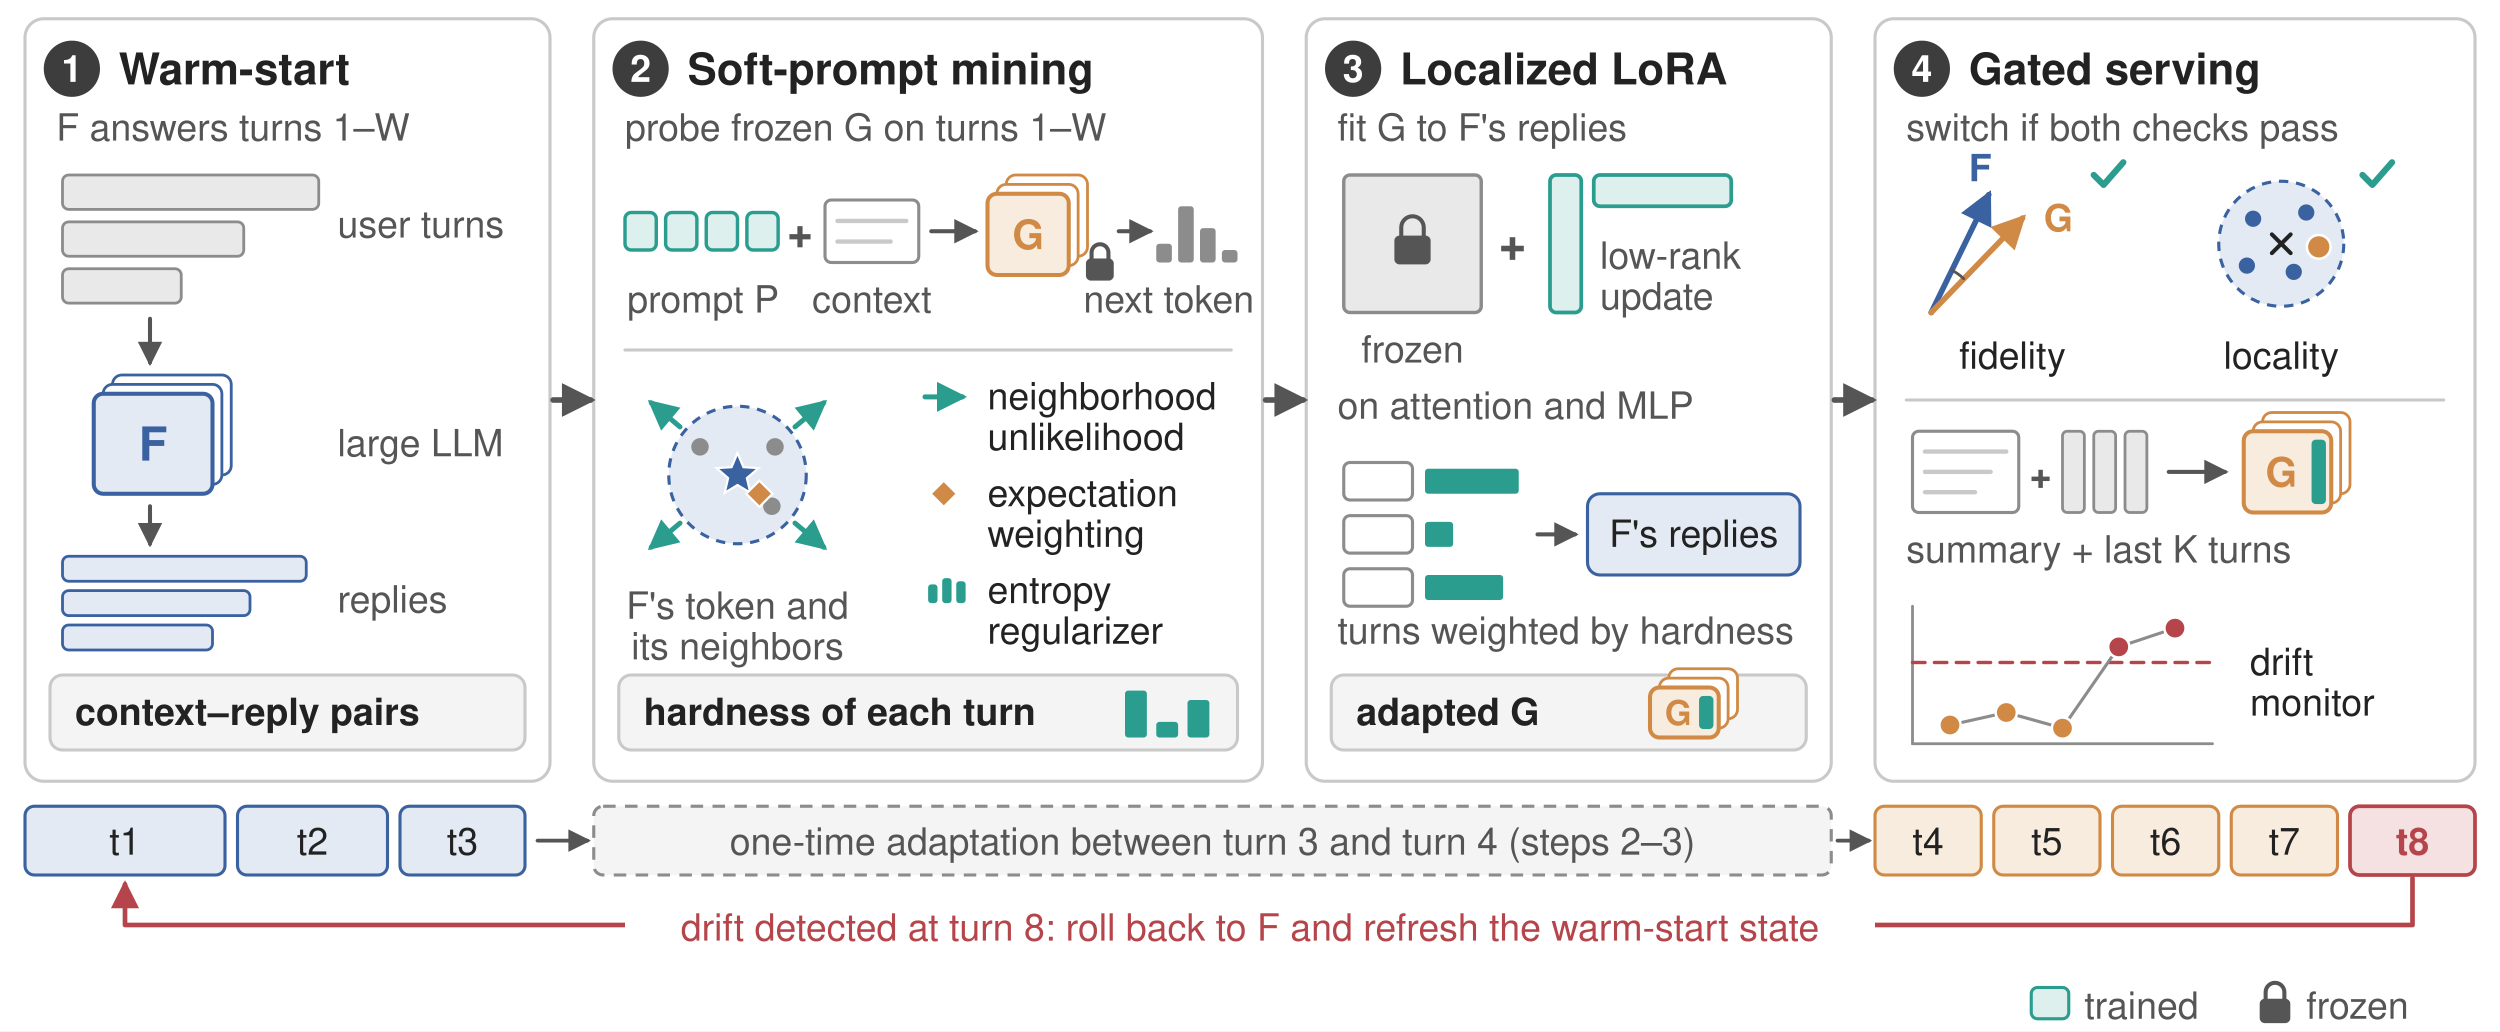
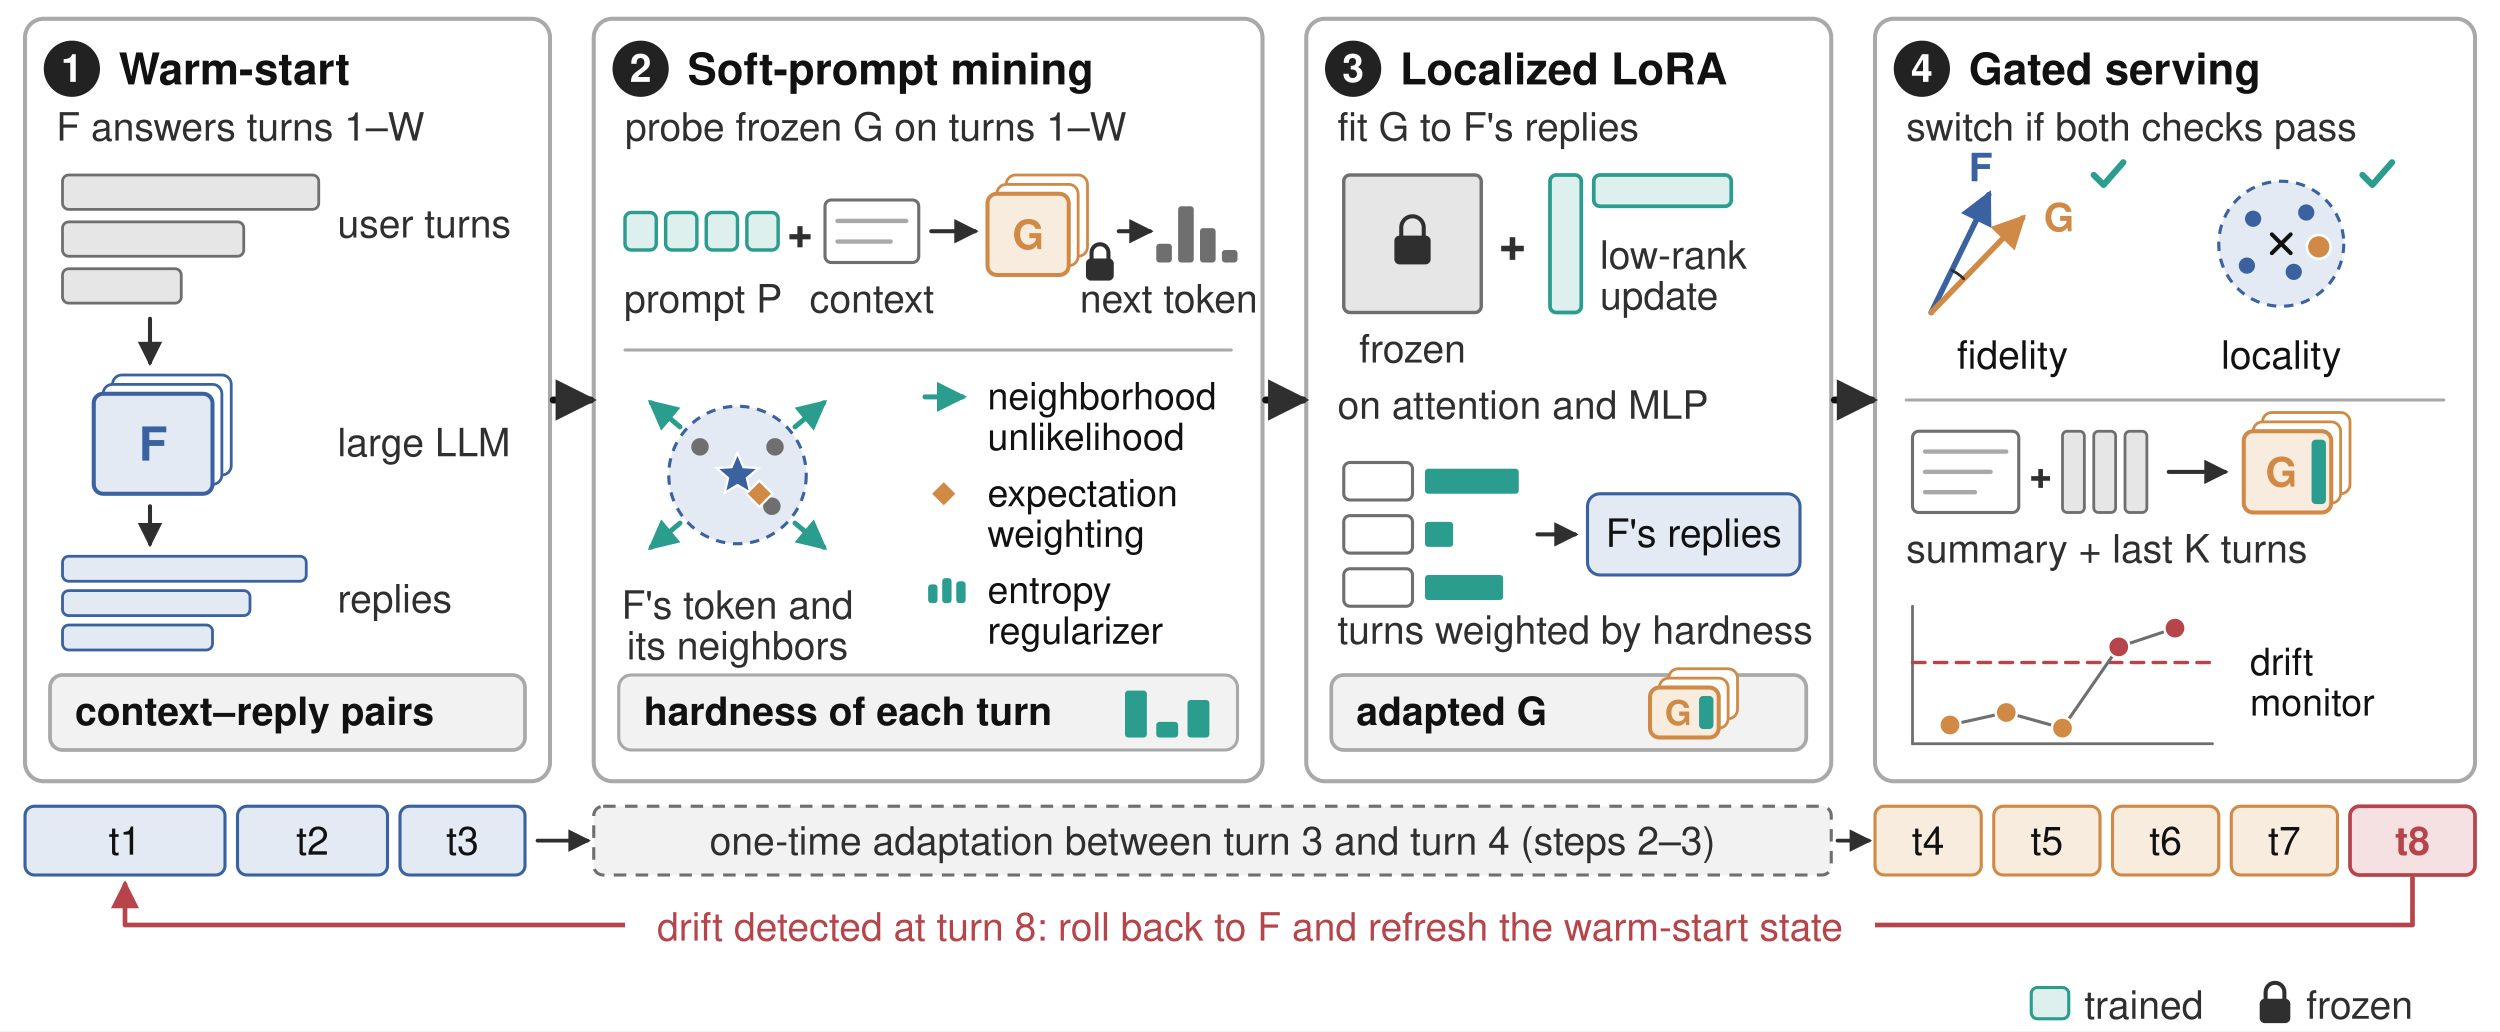
<svg xmlns="http://www.w3.org/2000/svg" width="800" height="330" viewBox="0 0 800 330" role="img" aria-label="SOMA overview. Warm-start: F answers the first turns. Soft-prompt mining on the frozen G scores how hard each warm-start turn is. Localized LoRA fits G to F on the hard turns. Gated serving: G takes over after a fidelity and locality check and serves from a compressed context; a drift monitor rolls back to F.">
  <defs>
    <marker id="arr" viewBox="0 0 10 10" refX="8.5" refY="5" markerWidth="6" markerHeight="6" orient="auto-start-reverse">
-       <path d="M0,0 L10,5 L0,10 z" fill="#555555" />
+       <path d="M0,0 L10,5 L0,10 z" fill="#2F2F2F" />
    </marker>
    <marker id="arrT" viewBox="0 0 10 10" refX="8.5" refY="5" markerWidth="6" markerHeight="6" orient="auto-start-reverse">
      <path d="M0,0 L10,5 L0,10 z" fill="#2A9D8F" />
    </marker>
    <marker id="arrR" viewBox="0 0 10 10" refX="8.5" refY="5" markerWidth="6" markerHeight="6" orient="auto-start-reverse">
      <path d="M0,0 L10,5 L0,10 z" fill="#B5454A" />
    </marker>
    <marker id="arrN" viewBox="0 0 10 10" refX="8.5" refY="5" markerWidth="6" markerHeight="6" orient="auto-start-reverse">
      <path d="M0,0 L10,5 L0,10 z" fill="#3A62A0" />
    </marker>
    <marker id="arrO" viewBox="0 0 10 10" refX="8.5" refY="5" markerWidth="6" markerHeight="6" orient="auto-start-reverse">
      <path d="M0,0 L10,5 L0,10 z" fill="#D08A45" />
    </marker>
  </defs>
  <rect x="0" y="0" width="800" height="330" fill="#ffffff" />
-   <rect x="8.0" y="6.0" width="168.0" height="244.0" rx="6" ry="6" fill="#ffffff" stroke="#C9C9C9" stroke-width="1" />
-   <circle cx="23.0" cy="22.0" r="9" fill="#3D3D3D" stroke="none" stroke-width="1.1" />
-   <text x="23.0" y="26.2" font-family="Helvetica, Arial, 'Liberation Sans', sans-serif" font-size="12" font-weight="bold" fill="#ffffff" text-anchor="middle">1</text>
-   <text x="38.0" y="27.0" font-family="Helvetica, Arial, 'Liberation Sans', sans-serif" font-size="14" font-weight="bold" fill="#222222" text-anchor="start">Warm-start</text>
-   <text x="18.0" y="45.0" font-family="Helvetica, Arial, 'Liberation Sans', sans-serif" font-size="12" font-weight="normal" fill="#555555" text-anchor="start">F answers turns 1–W</text>
-   <rect x="190.0" y="6.0" width="214.0" height="244.0" rx="6" ry="6" fill="#ffffff" stroke="#C9C9C9" stroke-width="1" />
-   <circle cx="205.0" cy="22.0" r="9" fill="#3D3D3D" stroke="none" stroke-width="1.1" />
-   <text x="205.0" y="26.2" font-family="Helvetica, Arial, 'Liberation Sans', sans-serif" font-size="12" font-weight="bold" fill="#ffffff" text-anchor="middle">2</text>
-   <text x="220.0" y="27.0" font-family="Helvetica, Arial, 'Liberation Sans', sans-serif" font-size="14" font-weight="bold" fill="#222222" text-anchor="start">Soft-prompt mining</text>
-   <text x="200.0" y="45.0" font-family="Helvetica, Arial, 'Liberation Sans', sans-serif" font-size="12" font-weight="normal" fill="#555555" text-anchor="start">probe frozen G on turns 1–W</text>
-   <rect x="418.0" y="6.0" width="168.0" height="244.0" rx="6" ry="6" fill="#ffffff" stroke="#C9C9C9" stroke-width="1" />
-   <circle cx="433.0" cy="22.0" r="9" fill="#3D3D3D" stroke="none" stroke-width="1.1" />
-   <text x="433.0" y="26.2" font-family="Helvetica, Arial, 'Liberation Sans', sans-serif" font-size="12" font-weight="bold" fill="#ffffff" text-anchor="middle">3</text>
-   <text x="448.0" y="27.0" font-family="Helvetica, Arial, 'Liberation Sans', sans-serif" font-size="14" font-weight="bold" fill="#222222" text-anchor="start">Localized LoRA</text>
-   <text x="428.0" y="45.0" font-family="Helvetica, Arial, 'Liberation Sans', sans-serif" font-size="12" font-weight="normal" fill="#555555" text-anchor="start">fit G to F's replies</text>
-   <rect x="600.0" y="6.0" width="192.0" height="244.0" rx="6" ry="6" fill="#ffffff" stroke="#C9C9C9" stroke-width="1" />
-   <circle cx="615.0" cy="22.0" r="9" fill="#3D3D3D" stroke="none" stroke-width="1.1" />
-   <text x="615.0" y="26.2" font-family="Helvetica, Arial, 'Liberation Sans', sans-serif" font-size="12" font-weight="bold" fill="#ffffff" text-anchor="middle">4</text>
-   <text x="630.0" y="27.0" font-family="Helvetica, Arial, 'Liberation Sans', sans-serif" font-size="14" font-weight="bold" fill="#222222" text-anchor="start">Gated serving</text>
-   <text x="610.0" y="45.0" font-family="Helvetica, Arial, 'Liberation Sans', sans-serif" font-size="12" font-weight="normal" fill="#555555" text-anchor="start">switch if both checks pass</text>
-   <line x1="177.0" y1="128.0" x2="189.0" y2="128.0" stroke="#555555" stroke-width="1.8" stroke-linecap="round" marker-end="url(#arr)" />
-   <line x1="405.0" y1="128.0" x2="417.0" y2="128.0" stroke="#555555" stroke-width="1.8" stroke-linecap="round" marker-end="url(#arr)" />
-   <line x1="587.0" y1="128.0" x2="599.0" y2="128.0" stroke="#555555" stroke-width="1.8" stroke-linecap="round" marker-end="url(#arr)" />
-   <rect x="20.0" y="56.0" width="82.0" height="11.0" rx="2" ry="2" fill="#E9E9E9" stroke="#8C8C8C" stroke-width="0.9" />
-   <rect x="20.0" y="71.0" width="58.0" height="11.0" rx="2" ry="2" fill="#E9E9E9" stroke="#8C8C8C" stroke-width="0.9" />
-   <rect x="20.0" y="86.0" width="38.0" height="11.0" rx="2" ry="2" fill="#E9E9E9" stroke="#8C8C8C" stroke-width="0.9" />
-   <text x="108.0" y="76.0" font-family="Helvetica, Arial, 'Liberation Sans', sans-serif" font-size="12" font-weight="normal" fill="#555555" text-anchor="start">user turns</text>
-   <line x1="48.0" y1="102.0" x2="48.0" y2="116.0" stroke="#555555" stroke-width="1.3" stroke-linecap="round" marker-end="url(#arr)" />
+   <rect x="8.0" y="6.0" width="168.0" height="244.0" rx="6" ry="6" fill="#ffffff" stroke="#A9A9A9" stroke-width="1.3" />
+   <circle cx="23.0" cy="22.0" r="9" fill="#222222" stroke="none" stroke-width="1.1" />
+   <text x="23.0" y="26.2" font-family="Helvetica, Arial, 'Liberation Sans', sans-serif" font-size="12.5" font-weight="bold" fill="#ffffff" text-anchor="middle">1</text>
+   <text x="38.0" y="27.0" font-family="Helvetica, Arial, 'Liberation Sans', sans-serif" font-size="14" font-weight="bold" fill="#111111" text-anchor="start">Warm-start</text>
+   <text x="18.0" y="45.0" font-family="Helvetica, Arial, 'Liberation Sans', sans-serif" font-size="12.5" font-weight="normal" fill="#2F2F2F" text-anchor="start">F answers turns 1–W</text>
+   <rect x="190.0" y="6.0" width="214.0" height="244.0" rx="6" ry="6" fill="#ffffff" stroke="#A9A9A9" stroke-width="1.3" />
+   <circle cx="205.0" cy="22.0" r="9" fill="#222222" stroke="none" stroke-width="1.1" />
+   <text x="205.0" y="26.2" font-family="Helvetica, Arial, 'Liberation Sans', sans-serif" font-size="12.5" font-weight="bold" fill="#ffffff" text-anchor="middle">2</text>
+   <text x="220.0" y="27.0" font-family="Helvetica, Arial, 'Liberation Sans', sans-serif" font-size="14" font-weight="bold" fill="#111111" text-anchor="start">Soft-prompt mining</text>
+   <text x="200.0" y="45.0" font-family="Helvetica, Arial, 'Liberation Sans', sans-serif" font-size="12.5" font-weight="normal" fill="#2F2F2F" text-anchor="start">probe frozen G on turns 1–W</text>
+   <rect x="418.0" y="6.0" width="168.0" height="244.0" rx="6" ry="6" fill="#ffffff" stroke="#A9A9A9" stroke-width="1.3" />
+   <circle cx="433.0" cy="22.0" r="9" fill="#222222" stroke="none" stroke-width="1.1" />
+   <text x="433.0" y="26.2" font-family="Helvetica, Arial, 'Liberation Sans', sans-serif" font-size="12.5" font-weight="bold" fill="#ffffff" text-anchor="middle">3</text>
+   <text x="448.0" y="27.0" font-family="Helvetica, Arial, 'Liberation Sans', sans-serif" font-size="14" font-weight="bold" fill="#111111" text-anchor="start">Localized LoRA</text>
+   <text x="428.0" y="45.0" font-family="Helvetica, Arial, 'Liberation Sans', sans-serif" font-size="12.5" font-weight="normal" fill="#2F2F2F" text-anchor="start">fit G to F's replies</text>
+   <rect x="600.0" y="6.0" width="192.0" height="244.0" rx="6" ry="6" fill="#ffffff" stroke="#A9A9A9" stroke-width="1.3" />
+   <circle cx="615.0" cy="22.0" r="9" fill="#222222" stroke="none" stroke-width="1.1" />
+   <text x="615.0" y="26.2" font-family="Helvetica, Arial, 'Liberation Sans', sans-serif" font-size="12.5" font-weight="bold" fill="#ffffff" text-anchor="middle">4</text>
+   <text x="630.0" y="27.0" font-family="Helvetica, Arial, 'Liberation Sans', sans-serif" font-size="14" font-weight="bold" fill="#111111" text-anchor="start">Gated serving</text>
+   <text x="610.0" y="45.0" font-family="Helvetica, Arial, 'Liberation Sans', sans-serif" font-size="12.5" font-weight="normal" fill="#2F2F2F" text-anchor="start">switch if both checks pass</text>
+   <line x1="177.0" y1="128.0" x2="189.0" y2="128.0" stroke="#111111" stroke-width="2.2" stroke-linecap="round" marker-end="url(#arr)" />
+   <line x1="405.0" y1="128.0" x2="417.0" y2="128.0" stroke="#111111" stroke-width="2.2" stroke-linecap="round" marker-end="url(#arr)" />
+   <line x1="587.0" y1="128.0" x2="599.0" y2="128.0" stroke="#111111" stroke-width="2.2" stroke-linecap="round" marker-end="url(#arr)" />
+   <rect x="20.0" y="56.0" width="82.0" height="11.0" rx="2" ry="2" fill="#E6E6E6" stroke="#6F6F6F" stroke-width="0.9" />
+   <rect x="20.0" y="71.0" width="58.0" height="11.0" rx="2" ry="2" fill="#E6E6E6" stroke="#6F6F6F" stroke-width="0.9" />
+   <rect x="20.0" y="86.0" width="38.0" height="11.0" rx="2" ry="2" fill="#E6E6E6" stroke="#6F6F6F" stroke-width="0.9" />
+   <text x="108.0" y="76.0" font-family="Helvetica, Arial, 'Liberation Sans', sans-serif" font-size="12.5" font-weight="normal" fill="#2F2F2F" text-anchor="start">user turns</text>
+   <line x1="48.0" y1="102.0" x2="48.0" y2="116.0" stroke="#2F2F2F" stroke-width="1.3" stroke-linecap="round" marker-end="url(#arr)" />
  <rect x="36.0" y="120.0" width="38.0" height="32.0" rx="3" ry="3" fill="#ffffff" stroke="#3A62A0" stroke-width="0.9" />
  <rect x="33.0" y="123.0" width="38.0" height="32.0" rx="3" ry="3" fill="#ffffff" stroke="#3A62A0" stroke-width="0.9" />
  <rect x="30.0" y="126.0" width="38.0" height="32.0" rx="3" ry="3" fill="#E3EAF4" stroke="#3A62A0" stroke-width="1.3" />
  <text x="49.0" y="147.4" font-family="Helvetica, Arial, 'Liberation Sans', sans-serif" font-size="15" font-weight="bold" fill="#3A62A0" text-anchor="middle">F</text>
-   <text x="108.0" y="146.0" font-family="Helvetica, Arial, 'Liberation Sans', sans-serif" font-size="12" font-weight="normal" fill="#555555" text-anchor="start">large LLM</text>
-   <line x1="48.0" y1="162.0" x2="48.0" y2="174.0" stroke="#555555" stroke-width="1.3" stroke-linecap="round" marker-end="url(#arr)" />
+   <text x="108.0" y="146.0" font-family="Helvetica, Arial, 'Liberation Sans', sans-serif" font-size="12.5" font-weight="normal" fill="#2F2F2F" text-anchor="start">large LLM</text>
+   <line x1="48.0" y1="162.0" x2="48.0" y2="174.0" stroke="#2F2F2F" stroke-width="1.3" stroke-linecap="round" marker-end="url(#arr)" />
  <rect x="20.0" y="178.0" width="78.0" height="8.0" rx="2" ry="2" fill="#E3EAF4" stroke="#3A62A0" stroke-width="0.9" />
  <rect x="20.0" y="189.0" width="60.0" height="8.0" rx="2" ry="2" fill="#E3EAF4" stroke="#3A62A0" stroke-width="0.9" />
  <rect x="20.0" y="200.0" width="48.0" height="8.0" rx="2" ry="2" fill="#E3EAF4" stroke="#3A62A0" stroke-width="0.9" />
-   <text x="108.0" y="196.0" font-family="Helvetica, Arial, 'Liberation Sans', sans-serif" font-size="12" font-weight="normal" fill="#555555" text-anchor="start">replies</text>
-   <rect x="16.0" y="216.0" width="152.0" height="24.0" rx="4" ry="4" fill="#F4F4F4" stroke="#C9C9C9" stroke-width="1" />
-   <text x="24.0" y="232.0" font-family="Helvetica, Arial, 'Liberation Sans', sans-serif" font-size="12" font-weight="bold" fill="#222222" text-anchor="start">context–reply pairs</text>
+   <text x="108.0" y="196.0" font-family="Helvetica, Arial, 'Liberation Sans', sans-serif" font-size="12.5" font-weight="normal" fill="#2F2F2F" text-anchor="start">replies</text>
+   <rect x="16.0" y="216.0" width="152.0" height="24.0" rx="4" ry="4" fill="#F2F2F2" stroke="#A9A9A9" stroke-width="1.2" />
+   <text x="24.0" y="232.0" font-family="Helvetica, Arial, 'Liberation Sans', sans-serif" font-size="12.5" font-weight="bold" fill="#111111" text-anchor="start">context–reply pairs</text>
  <rect x="200.0" y="68.0" width="10.0" height="12.0" rx="2" ry="2" fill="#DDF0ED" stroke="#2A9D8F" stroke-width="1.1" />
  <rect x="213.0" y="68.0" width="10.0" height="12.0" rx="2" ry="2" fill="#DDF0ED" stroke="#2A9D8F" stroke-width="1.1" />
  <rect x="226.0" y="68.0" width="10.0" height="12.0" rx="2" ry="2" fill="#DDF0ED" stroke="#2A9D8F" stroke-width="1.1" />
  <rect x="239.0" y="68.0" width="10.0" height="12.0" rx="2" ry="2" fill="#DDF0ED" stroke="#2A9D8F" stroke-width="1.1" />
-   <text x="256.0" y="79.0" font-family="Helvetica, Arial, 'Liberation Sans', sans-serif" font-size="14" font-weight="bold" fill="#555555" text-anchor="middle">+</text>
-   <rect x="264.0" y="64.0" width="30.0" height="20.0" rx="2" ry="2" fill="#ffffff" stroke="#8C8C8C" stroke-width="1" />
-   <line x1="268.0" y1="70.7" x2="290.0" y2="70.7" stroke="#C9C9C9" stroke-width="1.4" stroke-linecap="round" />
-   <line x1="268.0" y1="77.3" x2="285.0" y2="77.3" stroke="#C9C9C9" stroke-width="1.4" stroke-linecap="round" />
-   <line x1="298.0" y1="74.0" x2="312.0" y2="74.0" stroke="#555555" stroke-width="1.3" stroke-linecap="round" marker-end="url(#arr)" />
+   <text x="256.0" y="79.0" font-family="Helvetica, Arial, 'Liberation Sans', sans-serif" font-size="14" font-weight="bold" fill="#2F2F2F" text-anchor="middle">+</text>
+   <rect x="264.0" y="64.0" width="30.0" height="20.0" rx="2" ry="2" fill="#ffffff" stroke="#6F6F6F" stroke-width="1" />
+   <line x1="268.0" y1="70.7" x2="290.0" y2="70.7" stroke="#A9A9A9" stroke-width="1.4" stroke-linecap="round" />
+   <line x1="268.0" y1="77.3" x2="285.0" y2="77.3" stroke="#A9A9A9" stroke-width="1.4" stroke-linecap="round" />
+   <line x1="298.0" y1="74.0" x2="312.0" y2="74.0" stroke="#2F2F2F" stroke-width="1.3" stroke-linecap="round" marker-end="url(#arr)" />
  <rect x="322.0" y="56.0" width="26.0" height="26.0" rx="3" ry="3" fill="#ffffff" stroke="#D08A45" stroke-width="0.9" />
  <rect x="319.0" y="59.0" width="26.0" height="26.0" rx="3" ry="3" fill="#ffffff" stroke="#D08A45" stroke-width="0.9" />
  <rect x="316.0" y="62.0" width="26.0" height="26.0" rx="3" ry="3" fill="#F8ECDF" stroke="#D08A45" stroke-width="1.3" />
  <text x="329.0" y="79.7" font-family="Helvetica, Arial, 'Liberation Sans', sans-serif" font-size="13" font-weight="bold" fill="#D08A45" text-anchor="middle">G</text>
-   <rect x="347.9" y="83.1" width="8.1" height="6.3" rx="1.2" ry="1.2" fill="#555555" stroke="#555555" stroke-width="0.8" />
-   <path d="M349.3,83.1 v-2.25 a2.7,2.7 0 0 1 5.4,0 v2.25" stroke="#555555" stroke-width="1.3" fill="none" stroke-linejoin="round" stroke-linecap="round" />
-   <line x1="358.0" y1="74.0" x2="368.0" y2="74.0" stroke="#555555" stroke-width="1.3" stroke-linecap="round" marker-end="url(#arr)" />
-   <rect x="370.0" y="78.0" width="5" height="6" rx="1" fill="#8C8C8C" />
-   <rect x="377.0" y="66.0" width="5" height="18" rx="1" fill="#8C8C8C" />
-   <rect x="384.0" y="73.0" width="5" height="11" rx="1" fill="#8C8C8C" />
-   <rect x="391.0" y="80.0" width="5" height="4" rx="1" fill="#8C8C8C" />
-   <text x="225.0" y="100.0" font-family="Helvetica, Arial, 'Liberation Sans', sans-serif" font-size="12" font-weight="normal" fill="#555555" text-anchor="middle">prompt P</text>
-   <text x="279.0" y="100.0" font-family="Helvetica, Arial, 'Liberation Sans', sans-serif" font-size="12" font-weight="normal" fill="#555555" text-anchor="middle">context</text>
-   <text x="374.0" y="100.0" font-family="Helvetica, Arial, 'Liberation Sans', sans-serif" font-size="12" font-weight="normal" fill="#555555" text-anchor="middle">next token</text>
-   <line x1="200.0" y1="112.0" x2="394.0" y2="112.0" stroke="#C9C9C9" stroke-width="1" stroke-linecap="round" />
+   <rect x="347.9" y="83.1" width="8.1" height="6.3" rx="1.2" ry="1.2" fill="#2F2F2F" stroke="#2F2F2F" stroke-width="0.8" />
+   <path d="M349.3,83.1 v-2.25 a2.7,2.7 0 0 1 5.4,0 v2.25" stroke="#2F2F2F" stroke-width="1.3" fill="none" stroke-linejoin="round" stroke-linecap="round" />
+   <line x1="358.0" y1="74.0" x2="368.0" y2="74.0" stroke="#2F2F2F" stroke-width="1.3" stroke-linecap="round" marker-end="url(#arr)" />
+   <rect x="370.0" y="78.0" width="5" height="6" rx="1" fill="#6F6F6F" />
+   <rect x="377.0" y="66.0" width="5" height="18" rx="1" fill="#6F6F6F" />
+   <rect x="384.0" y="73.0" width="5" height="11" rx="1" fill="#6F6F6F" />
+   <rect x="391.0" y="80.0" width="5" height="4" rx="1" fill="#6F6F6F" />
+   <text x="225.0" y="100.0" font-family="Helvetica, Arial, 'Liberation Sans', sans-serif" font-size="12.5" font-weight="normal" fill="#2F2F2F" text-anchor="middle">prompt P</text>
+   <text x="279.0" y="100.0" font-family="Helvetica, Arial, 'Liberation Sans', sans-serif" font-size="12.5" font-weight="normal" fill="#2F2F2F" text-anchor="middle">context</text>
+   <text x="374.0" y="100.0" font-family="Helvetica, Arial, 'Liberation Sans', sans-serif" font-size="12.5" font-weight="normal" fill="#2F2F2F" text-anchor="middle">next token</text>
+   <line x1="200.0" y1="112.0" x2="394.0" y2="112.0" stroke="#A9A9A9" stroke-width="1" stroke-linecap="round" />
  <circle cx="236.0" cy="152.0" r="22" fill="#E3EAF4" stroke="#3A62A0" stroke-width="1" stroke-dasharray="3 2.5" />
-   <circle cx="224.0" cy="143.0" r="2.8" fill="#8C8C8C" stroke="none" stroke-width="1.1" />
-   <circle cx="247.0" cy="162.0" r="2.8" fill="#8C8C8C" stroke="none" stroke-width="1.1" />
-   <circle cx="248.0" cy="143.0" r="2.8" fill="#8C8C8C" stroke="none" stroke-width="1.1" />
+   <circle cx="224.0" cy="143.0" r="2.8" fill="#6F6F6F" stroke="none" stroke-width="1.1" />
+   <circle cx="247.0" cy="162.0" r="2.8" fill="#6F6F6F" stroke="none" stroke-width="1.1" />
+   <circle cx="248.0" cy="143.0" r="2.8" fill="#6F6F6F" stroke="none" stroke-width="1.1" />
  <polygon points="236.0,145.0 237.9,149.5 242.7,149.8 239.0,153.0 240.1,157.7 236.0,155.2 231.9,157.7 233.0,153.0 229.3,149.8 234.1,149.5" fill="#3A62A0" stroke="#ffffff" stroke-width="0.7" />
  <polygon points="243,153.8 247.2,158 243,162.2 238.8,158" fill="#D08A45" stroke="#ffffff" stroke-width="0.7" />
  <line x1="254.4" y1="136.6" x2="263.6" y2="128.9" stroke="#2A9D8F" stroke-width="1.6" stroke-linecap="round" marker-end="url(#arrT)" />
  <line x1="217.6" y1="136.6" x2="208.4" y2="128.9" stroke="#2A9D8F" stroke-width="1.6" stroke-linecap="round" marker-end="url(#arrT)" />
  <line x1="217.6" y1="167.4" x2="208.4" y2="175.1" stroke="#2A9D8F" stroke-width="1.6" stroke-linecap="round" marker-end="url(#arrT)" />
  <line x1="254.4" y1="167.4" x2="263.6" y2="175.1" stroke="#2A9D8F" stroke-width="1.6" stroke-linecap="round" marker-end="url(#arrT)" />
-   <text x="236.0" y="198.0" font-family="Helvetica, Arial, 'Liberation Sans', sans-serif" font-size="12" font-weight="normal" fill="#555555" text-anchor="middle">F's token and</text>
-   <text x="236.0" y="211.0" font-family="Helvetica, Arial, 'Liberation Sans', sans-serif" font-size="12" font-weight="normal" fill="#555555" text-anchor="middle">its neighbors</text>
+   <text x="236.0" y="198.0" font-family="Helvetica, Arial, 'Liberation Sans', sans-serif" font-size="12.5" font-weight="normal" fill="#2F2F2F" text-anchor="middle">F's token and</text>
+   <text x="236.0" y="211.0" font-family="Helvetica, Arial, 'Liberation Sans', sans-serif" font-size="12.5" font-weight="normal" fill="#2F2F2F" text-anchor="middle">its neighbors</text>
  <line x1="296.0" y1="127.0" x2="308.0" y2="127.0" stroke="#2A9D8F" stroke-width="1.6" stroke-linecap="round" marker-end="url(#arrT)" />
-   <text x="316.0" y="131.0" font-family="Helvetica, Arial, 'Liberation Sans', sans-serif" font-size="12" font-weight="normal" fill="#222222" text-anchor="start">neighborhood</text>
-   <text x="316.0" y="144.0" font-family="Helvetica, Arial, 'Liberation Sans', sans-serif" font-size="12" font-weight="normal" fill="#222222" text-anchor="start">unlikelihood</text>
+   <text x="316.0" y="131.0" font-family="Helvetica, Arial, 'Liberation Sans', sans-serif" font-size="12" font-weight="normal" fill="#111111" text-anchor="start">neighborhood</text>
+   <text x="316.0" y="144.0" font-family="Helvetica, Arial, 'Liberation Sans', sans-serif" font-size="12" font-weight="normal" fill="#111111" text-anchor="start">unlikelihood</text>
  <polygon points="302,153.8 306.2,158 302,162.2 297.8,158" fill="#D08A45" stroke="#ffffff" stroke-width="0.7" />
-   <text x="316.0" y="162.0" font-family="Helvetica, Arial, 'Liberation Sans', sans-serif" font-size="12" font-weight="normal" fill="#222222" text-anchor="start">expectation</text>
-   <text x="316.0" y="175.0" font-family="Helvetica, Arial, 'Liberation Sans', sans-serif" font-size="12" font-weight="normal" fill="#222222" text-anchor="start">weighting</text>
+   <text x="316.0" y="162.0" font-family="Helvetica, Arial, 'Liberation Sans', sans-serif" font-size="12" font-weight="normal" fill="#111111" text-anchor="start">expectation</text>
+   <text x="316.0" y="175.0" font-family="Helvetica, Arial, 'Liberation Sans', sans-serif" font-size="12" font-weight="normal" fill="#111111" text-anchor="start">weighting</text>
  <rect x="297.0" y="187.0" width="3" height="6" rx="1" fill="#2A9D8F" />
  <rect x="301.5" y="185.0" width="3" height="8" rx="1" fill="#2A9D8F" />
  <rect x="306.0" y="186.0" width="3" height="7" rx="1" fill="#2A9D8F" />
-   <text x="316.0" y="193.0" font-family="Helvetica, Arial, 'Liberation Sans', sans-serif" font-size="12" font-weight="normal" fill="#222222" text-anchor="start">entropy</text>
-   <text x="316.0" y="206.0" font-family="Helvetica, Arial, 'Liberation Sans', sans-serif" font-size="12" font-weight="normal" fill="#222222" text-anchor="start">regularizer</text>
-   <rect x="198.0" y="216.0" width="198.0" height="24.0" rx="4" ry="4" fill="#F4F4F4" stroke="#C9C9C9" stroke-width="1" />
-   <text x="206.0" y="232.0" font-family="Helvetica, Arial, 'Liberation Sans', sans-serif" font-size="12" font-weight="bold" fill="#222222" text-anchor="start">hardness of each turn</text>
+   <text x="316.0" y="193.0" font-family="Helvetica, Arial, 'Liberation Sans', sans-serif" font-size="12" font-weight="normal" fill="#111111" text-anchor="start">entropy</text>
+   <text x="316.0" y="206.0" font-family="Helvetica, Arial, 'Liberation Sans', sans-serif" font-size="12" font-weight="normal" fill="#111111" text-anchor="start">regularizer</text>
+   <rect x="198.0" y="216.0" width="198.0" height="24.0" rx="4" ry="4" fill="#F2F2F2" stroke="#A9A9A9" stroke-width="1" />
+   <text x="206.0" y="232.0" font-family="Helvetica, Arial, 'Liberation Sans', sans-serif" font-size="12.5" font-weight="bold" fill="#111111" text-anchor="start">hardness of each turn</text>
  <rect x="360.0" y="221.0" width="7" height="15" rx="1" fill="#2A9D8F" />
  <rect x="370.0" y="231.0" width="7" height="5" rx="1" fill="#2A9D8F" />
  <rect x="380.0" y="224.0" width="7" height="12" rx="1" fill="#2A9D8F" />
-   <rect x="430.0" y="56.0" width="44.0" height="44.0" rx="2" ry="2" fill="#E9E9E9" stroke="#8C8C8C" stroke-width="1.1" />
-   <rect x="446.6" y="75.8" width="10.8" height="8.4" rx="1.2" ry="1.2" fill="#555555" stroke="#555555" stroke-width="0.8" />
-   <path d="M448.4,75.8 v-3.0 a3.6,3.6 0 0 1 7.2,0 v3.0" stroke="#555555" stroke-width="1.3" fill="none" stroke-linejoin="round" stroke-linecap="round" />
-   <text x="484.0" y="83.0" font-family="Helvetica, Arial, 'Liberation Sans', sans-serif" font-size="15" font-weight="bold" fill="#555555" text-anchor="middle">+</text>
+   <rect x="430.0" y="56.0" width="44.0" height="44.0" rx="2" ry="2" fill="#E6E6E6" stroke="#6F6F6F" stroke-width="1.1" />
+   <rect x="446.6" y="75.8" width="10.8" height="8.4" rx="1.2" ry="1.2" fill="#2F2F2F" stroke="#2F2F2F" stroke-width="0.8" />
+   <path d="M448.4,75.8 v-3.0 a3.6,3.6 0 0 1 7.2,0 v3.0" stroke="#2F2F2F" stroke-width="1.3" fill="none" stroke-linejoin="round" stroke-linecap="round" />
+   <text x="484.0" y="83.0" font-family="Helvetica, Arial, 'Liberation Sans', sans-serif" font-size="15" font-weight="bold" fill="#2F2F2F" text-anchor="middle">+</text>
  <rect x="496.0" y="56.0" width="10.0" height="44.0" rx="2" ry="2" fill="#DDF0ED" stroke="#2A9D8F" stroke-width="1.2" />
  <rect x="510.0" y="56.0" width="44.0" height="10.0" rx="2" ry="2" fill="#DDF0ED" stroke="#2A9D8F" stroke-width="1.2" />
-   <text x="452.0" y="116.0" font-family="Helvetica, Arial, 'Liberation Sans', sans-serif" font-size="12" font-weight="normal" fill="#555555" text-anchor="middle">frozen</text>
-   <text x="512.0" y="86.0" font-family="Helvetica, Arial, 'Liberation Sans', sans-serif" font-size="12" font-weight="normal" fill="#555555" text-anchor="start">low-rank</text>
-   <text x="512.0" y="99.0" font-family="Helvetica, Arial, 'Liberation Sans', sans-serif" font-size="12" font-weight="normal" fill="#555555" text-anchor="start">update</text>
-   <text x="428.0" y="134.0" font-family="Helvetica, Arial, 'Liberation Sans', sans-serif" font-size="12" font-weight="normal" fill="#555555" text-anchor="start">on attention and MLP</text>
-   <rect x="430.0" y="148.0" width="22.0" height="12.0" rx="2" ry="2" fill="#ffffff" stroke="#8C8C8C" stroke-width="1" />
+   <text x="452.0" y="116.0" font-family="Helvetica, Arial, 'Liberation Sans', sans-serif" font-size="12.5" font-weight="normal" fill="#2F2F2F" text-anchor="middle">frozen</text>
+   <text x="512.0" y="86.0" font-family="Helvetica, Arial, 'Liberation Sans', sans-serif" font-size="12.5" font-weight="normal" fill="#2F2F2F" text-anchor="start">low-rank</text>
+   <text x="512.0" y="99.0" font-family="Helvetica, Arial, 'Liberation Sans', sans-serif" font-size="12.5" font-weight="normal" fill="#2F2F2F" text-anchor="start">update</text>
+   <text x="428.0" y="134.0" font-family="Helvetica, Arial, 'Liberation Sans', sans-serif" font-size="12.5" font-weight="normal" fill="#2F2F2F" text-anchor="start">on attention and MLP</text>
+   <rect x="430.0" y="148.0" width="22.0" height="12.0" rx="2" ry="2" fill="#ffffff" stroke="#6F6F6F" stroke-width="1" />
  <rect x="456.0" y="150.0" width="30" height="8" rx="1" fill="#2A9D8F" />
-   <rect x="430.0" y="165.0" width="22.0" height="12.0" rx="2" ry="2" fill="#ffffff" stroke="#8C8C8C" stroke-width="1" />
+   <rect x="430.0" y="165.0" width="22.0" height="12.0" rx="2" ry="2" fill="#ffffff" stroke="#6F6F6F" stroke-width="1" />
  <rect x="456.0" y="167.0" width="9" height="8" rx="1" fill="#2A9D8F" />
-   <rect x="430.0" y="182.0" width="22.0" height="12.0" rx="2" ry="2" fill="#ffffff" stroke="#8C8C8C" stroke-width="1" />
+   <rect x="430.0" y="182.0" width="22.0" height="12.0" rx="2" ry="2" fill="#ffffff" stroke="#6F6F6F" stroke-width="1" />
  <rect x="456.0" y="184.0" width="25" height="8" rx="1" fill="#2A9D8F" />
-   <line x1="492.0" y1="171.0" x2="504.0" y2="171.0" stroke="#555555" stroke-width="1.3" stroke-linecap="round" marker-end="url(#arr)" />
+   <line x1="492.0" y1="171.0" x2="504.0" y2="171.0" stroke="#2F2F2F" stroke-width="1.3" stroke-linecap="round" marker-end="url(#arr)" />
  <rect x="508.0" y="158.0" width="68.0" height="26.0" rx="4" ry="4" fill="#E3EAF4" stroke="#3A62A0" stroke-width="1" />
-   <text x="542.0" y="175.0" font-family="Helvetica, Arial, 'Liberation Sans', sans-serif" font-size="12" font-weight="normal" fill="#222222" text-anchor="middle">F's replies</text>
-   <text x="428.0" y="206.0" font-family="Helvetica, Arial, 'Liberation Sans', sans-serif" font-size="12" font-weight="normal" fill="#555555" text-anchor="start">turns weighted by hardness</text>
-   <rect x="426.0" y="216.0" width="152.0" height="24.0" rx="4" ry="4" fill="#F4F4F4" stroke="#C9C9C9" stroke-width="1" />
-   <text x="434.0" y="232.0" font-family="Helvetica, Arial, 'Liberation Sans', sans-serif" font-size="12" font-weight="bold" fill="#222222" text-anchor="start">adapted G</text>
+   <text x="542.0" y="175.0" font-family="Helvetica, Arial, 'Liberation Sans', sans-serif" font-size="12.5" font-weight="normal" fill="#111111" text-anchor="middle">F's replies</text>
+   <text x="428.0" y="206.0" font-family="Helvetica, Arial, 'Liberation Sans', sans-serif" font-size="12.5" font-weight="normal" fill="#2F2F2F" text-anchor="start">turns weighted by hardness</text>
+   <rect x="426.0" y="216.0" width="152.0" height="24.0" rx="4" ry="4" fill="#F2F2F2" stroke="#A9A9A9" stroke-width="1.2" />
+   <text x="434.0" y="232.0" font-family="Helvetica, Arial, 'Liberation Sans', sans-serif" font-size="12.5" font-weight="bold" fill="#111111" text-anchor="start">adapted G</text>
  <rect x="534.0" y="214.0" width="22.0" height="16.0" rx="3" ry="3" fill="#ffffff" stroke="#D08A45" stroke-width="0.9" />
  <rect x="531.0" y="217.0" width="22.0" height="16.0" rx="3" ry="3" fill="#ffffff" stroke="#D08A45" stroke-width="0.9" />
  <rect x="528.0" y="220.0" width="22.0" height="16.0" rx="3" ry="3" fill="#F8ECDF" stroke="#D08A45" stroke-width="1.3" />
  <text x="537.0" y="232.0" font-family="Helvetica, Arial, 'Liberation Sans', sans-serif" font-size="11" font-weight="bold" fill="#D08A45" text-anchor="middle">G</text>
  <rect x="544.0" y="223.0" width="4.0" height="10.0" rx="1" ry="1" fill="#2A9D8F" stroke="#2A9D8F" stroke-width="0.6" />
  <line x1="618.0" y1="100.0" x2="636.4" y2="62.3" stroke="#3A62A0" stroke-width="1.8" stroke-linecap="round" marker-end="url(#arrN)" />
  <line x1="618.0" y1="100.0" x2="647.2" y2="69.8" stroke="#D08A45" stroke-width="1.8" stroke-linecap="round" marker-end="url(#arrO)" />
-   <path d="M628.4,89.2 A15,15 0 0 0 624.6,86.5" stroke="#555555" stroke-width="0.9" fill="none" stroke-linejoin="round" stroke-linecap="round" />
-   <text x="630.0" y="58.0" font-family="Helvetica, Arial, 'Liberation Sans', sans-serif" font-size="12" font-weight="bold" fill="#3A62A0" text-anchor="start">F</text>
-   <text x="654.0" y="74.0" font-family="Helvetica, Arial, 'Liberation Sans', sans-serif" font-size="12" font-weight="bold" fill="#D08A45" text-anchor="start">G</text>
-   <text x="644.0" y="118.0" font-family="Helvetica, Arial, 'Liberation Sans', sans-serif" font-size="12" font-weight="normal" fill="#222222" text-anchor="middle">fidelity</text>
+   <path d="M628.4,89.2 A15,15 0 0 0 624.6,86.5" stroke="#2F2F2F" stroke-width="0.9" fill="none" stroke-linejoin="round" stroke-linecap="round" />
+   <text x="630.0" y="58.0" font-family="Helvetica, Arial, 'Liberation Sans', sans-serif" font-size="12.5" font-weight="bold" fill="#3A62A0" text-anchor="start">F</text>
+   <text x="654.0" y="74.0" font-family="Helvetica, Arial, 'Liberation Sans', sans-serif" font-size="12.5" font-weight="bold" fill="#D08A45" text-anchor="start">G</text>
+   <text x="644.0" y="118.0" font-family="Helvetica, Arial, 'Liberation Sans', sans-serif" font-size="12.5" font-weight="normal" fill="#111111" text-anchor="middle">fidelity</text>
  <path d="M670,56 l3.15,3.15 l6.3,-7.2" stroke="#2A9D8F" stroke-width="2.0" fill="none" stroke-linejoin="round" stroke-linecap="round" />
  <circle cx="730.0" cy="78.0" r="20" fill="#E3EAF4" stroke="#3A62A0" stroke-width="1" stroke-dasharray="3 2.5" />
  <circle cx="721.0" cy="70.0" r="2.6" fill="#3A62A0" stroke="none" stroke-width="1.1" />
  <circle cx="738.0" cy="68.0" r="2.6" fill="#3A62A0" stroke="none" stroke-width="1.1" />
  <circle cx="719.0" cy="85.0" r="2.6" fill="#3A62A0" stroke="none" stroke-width="1.1" />
  <circle cx="734.0" cy="87.0" r="2.6" fill="#3A62A0" stroke="none" stroke-width="1.1" />
-   <line x1="727.0" y1="75.0" x2="733.0" y2="81.0" stroke="#222222" stroke-width="1.3" stroke-linecap="round" />
-   <line x1="727.0" y1="81.0" x2="733.0" y2="75.0" stroke="#222222" stroke-width="1.3" stroke-linecap="round" />
+   <line x1="727.0" y1="75.0" x2="733.0" y2="81.0" stroke="#111111" stroke-width="1.3" stroke-linecap="round" />
+   <line x1="727.0" y1="81.0" x2="733.0" y2="75.0" stroke="#111111" stroke-width="1.3" stroke-linecap="round" />
  <circle cx="742.0" cy="79.0" r="3.8" fill="#D08A45" stroke="#ffffff" stroke-width="0.8" />
-   <text x="730.0" y="118.0" font-family="Helvetica, Arial, 'Liberation Sans', sans-serif" font-size="12" font-weight="normal" fill="#222222" text-anchor="middle">locality</text>
+   <text x="730.0" y="118.0" font-family="Helvetica, Arial, 'Liberation Sans', sans-serif" font-size="12.5" font-weight="normal" fill="#111111" text-anchor="middle">locality</text>
  <path d="M756,56 l3.15,3.15 l6.3,-7.2" stroke="#2A9D8F" stroke-width="2.0" fill="none" stroke-linejoin="round" stroke-linecap="round" />
-   <line x1="610.0" y1="128.0" x2="782.0" y2="128.0" stroke="#C9C9C9" stroke-width="1" stroke-linecap="round" />
-   <rect x="612.0" y="138.0" width="34.0" height="26.0" rx="2" ry="2" fill="#ffffff" stroke="#8C8C8C" stroke-width="1" />
-   <line x1="616.0" y1="144.5" x2="642.0" y2="144.5" stroke="#C9C9C9" stroke-width="1.4" stroke-linecap="round" />
-   <line x1="616.0" y1="151.0" x2="637.0" y2="151.0" stroke="#C9C9C9" stroke-width="1.4" stroke-linecap="round" />
-   <line x1="616.0" y1="157.5" x2="632.0" y2="157.5" stroke="#C9C9C9" stroke-width="1.4" stroke-linecap="round" />
-   <text x="653.0" y="156.0" font-family="Helvetica, Arial, 'Liberation Sans', sans-serif" font-size="12" font-weight="bold" fill="#555555" text-anchor="middle">+</text>
-   <rect x="660.0" y="138.0" width="7.0" height="26.0" rx="1.5" ry="1.5" fill="#E9E9E9" stroke="#8C8C8C" stroke-width="0.9" />
-   <rect x="670.0" y="138.0" width="7.0" height="26.0" rx="1.5" ry="1.5" fill="#E9E9E9" stroke="#8C8C8C" stroke-width="0.9" />
-   <rect x="680.0" y="138.0" width="7.0" height="26.0" rx="1.5" ry="1.5" fill="#E9E9E9" stroke="#8C8C8C" stroke-width="0.9" />
-   <line x1="694.0" y1="151.0" x2="712.0" y2="151.0" stroke="#555555" stroke-width="1.3" stroke-linecap="round" marker-end="url(#arr)" />
+   <line x1="610.0" y1="128.0" x2="782.0" y2="128.0" stroke="#A9A9A9" stroke-width="1" stroke-linecap="round" />
+   <rect x="612.0" y="138.0" width="34.0" height="26.0" rx="2" ry="2" fill="#ffffff" stroke="#6F6F6F" stroke-width="1" />
+   <line x1="616.0" y1="144.5" x2="642.0" y2="144.5" stroke="#A9A9A9" stroke-width="1.4" stroke-linecap="round" />
+   <line x1="616.0" y1="151.0" x2="637.0" y2="151.0" stroke="#A9A9A9" stroke-width="1.4" stroke-linecap="round" />
+   <line x1="616.0" y1="157.5" x2="632.0" y2="157.5" stroke="#A9A9A9" stroke-width="1.4" stroke-linecap="round" />
+   <text x="653.0" y="156.0" font-family="Helvetica, Arial, 'Liberation Sans', sans-serif" font-size="12.5" font-weight="bold" fill="#2F2F2F" text-anchor="middle">+</text>
+   <rect x="660.0" y="138.0" width="7.0" height="26.0" rx="1.5" ry="1.5" fill="#E6E6E6" stroke="#6F6F6F" stroke-width="0.9" />
+   <rect x="670.0" y="138.0" width="7.0" height="26.0" rx="1.5" ry="1.5" fill="#E6E6E6" stroke="#6F6F6F" stroke-width="0.9" />
+   <rect x="680.0" y="138.0" width="7.0" height="26.0" rx="1.5" ry="1.5" fill="#E6E6E6" stroke="#6F6F6F" stroke-width="0.9" />
+   <line x1="694.0" y1="151.0" x2="712.0" y2="151.0" stroke="#2F2F2F" stroke-width="1.3" stroke-linecap="round" marker-end="url(#arr)" />
  <rect x="724.0" y="132.0" width="28.0" height="26.0" rx="3" ry="3" fill="#ffffff" stroke="#D08A45" stroke-width="0.9" />
  <rect x="721.0" y="135.0" width="28.0" height="26.0" rx="3" ry="3" fill="#ffffff" stroke="#D08A45" stroke-width="0.9" />
  <rect x="718.0" y="138.0" width="28.0" height="26.0" rx="3" ry="3" fill="#F8ECDF" stroke="#D08A45" stroke-width="1.3" />
  <text x="730.0" y="155.7" font-family="Helvetica, Arial, 'Liberation Sans', sans-serif" font-size="13" font-weight="bold" fill="#D08A45" text-anchor="middle">G</text>
  <rect x="740.0" y="141.0" width="4.0" height="20.0" rx="1" ry="1" fill="#2A9D8F" stroke="#2A9D8F" stroke-width="0.6" />
-   <text x="610.0" y="180.0" font-family="Helvetica, Arial, 'Liberation Sans', sans-serif" font-size="12" font-weight="normal" fill="#555555" text-anchor="start">summary + last K turns</text>
-   <line x1="612.0" y1="238.0" x2="708.0" y2="238.0" stroke="#8C8C8C" stroke-width="0.9" stroke-linecap="round" />
-   <line x1="612.0" y1="238.0" x2="612.0" y2="194.0" stroke="#8C8C8C" stroke-width="0.9" stroke-linecap="round" />
+   <text x="610.0" y="180.0" font-family="Helvetica, Arial, 'Liberation Sans', sans-serif" font-size="12.5" font-weight="normal" fill="#2F2F2F" text-anchor="start">summary + last K turns</text>
+   <line x1="612.0" y1="238.0" x2="708.0" y2="238.0" stroke="#6F6F6F" stroke-width="0.9" stroke-linecap="round" />
+   <line x1="612.0" y1="238.0" x2="612.0" y2="194.0" stroke="#6F6F6F" stroke-width="0.9" stroke-linecap="round" />
  <line x1="612.0" y1="212.0" x2="708.0" y2="212.0" stroke="#B5454A" stroke-width="1.1" stroke-linecap="round" stroke-dasharray="4 3" />
-   <path d="M624.0,232.0 L642.0,228.0 L660.0,233.0 L678.0,207.0 L696.0,201.0" stroke="#8C8C8C" stroke-width="1" fill="none" stroke-linejoin="round" stroke-linecap="round" />
+   <path d="M624.0,232.0 L642.0,228.0 L660.0,233.0 L678.0,207.0 L696.0,201.0" stroke="#6F6F6F" stroke-width="1" fill="none" stroke-linejoin="round" stroke-linecap="round" />
  <circle cx="624.0" cy="232.0" r="3.4" fill="#D08A45" stroke="#ffffff" stroke-width="0.8" />
  <circle cx="642.0" cy="228.0" r="3.4" fill="#D08A45" stroke="#ffffff" stroke-width="0.8" />
  <circle cx="660.0" cy="233.0" r="3.4" fill="#D08A45" stroke="#ffffff" stroke-width="0.8" />
  <circle cx="678.0" cy="207.0" r="3.4" fill="#B5454A" stroke="#ffffff" stroke-width="0.8" />
  <circle cx="696.0" cy="201.0" r="3.4" fill="#B5454A" stroke="#ffffff" stroke-width="0.8" />
-   <text x="720.0" y="216.0" font-family="Helvetica, Arial, 'Liberation Sans', sans-serif" font-size="12" font-weight="normal" fill="#222222" text-anchor="start">drift</text>
-   <text x="720.0" y="229.0" font-family="Helvetica, Arial, 'Liberation Sans', sans-serif" font-size="12" font-weight="normal" fill="#222222" text-anchor="start">monitor</text>
+   <text x="720.0" y="216.0" font-family="Helvetica, Arial, 'Liberation Sans', sans-serif" font-size="12" font-weight="normal" fill="#111111" text-anchor="start">drift</text>
+   <text x="720.0" y="229.0" font-family="Helvetica, Arial, 'Liberation Sans', sans-serif" font-size="12" font-weight="normal" fill="#111111" text-anchor="start">monitor</text>
  <rect x="8.0" y="258.0" width="64.0" height="22.0" rx="3" ry="3" fill="#E3EAF4" stroke="#3A62A0" stroke-width="1" />
-   <text x="40.0" y="273.5" font-family="Helvetica, Arial, 'Liberation Sans', sans-serif" font-size="12" font-weight="normal" fill="#222222" text-anchor="middle">t1</text>
+   <text x="40.0" y="273.5" font-family="Helvetica, Arial, 'Liberation Sans', sans-serif" font-size="12.5" font-weight="normal" fill="#111111" text-anchor="middle">t1</text>
  <rect x="76.0" y="258.0" width="48.0" height="22.0" rx="3" ry="3" fill="#E3EAF4" stroke="#3A62A0" stroke-width="1" />
-   <text x="100.0" y="273.5" font-family="Helvetica, Arial, 'Liberation Sans', sans-serif" font-size="12" font-weight="normal" fill="#222222" text-anchor="middle">t2</text>
+   <text x="100.0" y="273.5" font-family="Helvetica, Arial, 'Liberation Sans', sans-serif" font-size="12.5" font-weight="normal" fill="#111111" text-anchor="middle">t2</text>
  <rect x="128.0" y="258.0" width="40.0" height="22.0" rx="3" ry="3" fill="#E3EAF4" stroke="#3A62A0" stroke-width="1" />
-   <text x="148.0" y="273.5" font-family="Helvetica, Arial, 'Liberation Sans', sans-serif" font-size="12" font-weight="normal" fill="#222222" text-anchor="middle">t3</text>
-   <line x1="172.0" y1="269.0" x2="188.0" y2="269.0" stroke="#555555" stroke-width="1.2" stroke-linecap="round" marker-end="url(#arr)" />
-   <rect x="190.0" y="258.0" width="396.0" height="22.0" rx="3" ry="3" fill="#F4F4F4" stroke="#8C8C8C" stroke-width="1" stroke-dasharray="4 3" />
-   <text x="388.0" y="273.5" font-family="Helvetica, Arial, 'Liberation Sans', sans-serif" font-size="12" font-weight="normal" fill="#555555" text-anchor="middle">one-time adaptation between turn 3 and turn 4 (steps 2–3)</text>
-   <line x1="588.0" y1="269.0" x2="598.0" y2="269.0" stroke="#555555" stroke-width="1.2" stroke-linecap="round" marker-end="url(#arr)" />
+   <text x="148.0" y="273.5" font-family="Helvetica, Arial, 'Liberation Sans', sans-serif" font-size="12.5" font-weight="normal" fill="#111111" text-anchor="middle">t3</text>
+   <line x1="172.0" y1="269.0" x2="188.0" y2="269.0" stroke="#2F2F2F" stroke-width="1.2" stroke-linecap="round" marker-end="url(#arr)" />
+   <rect x="190.0" y="258.0" width="396.0" height="22.0" rx="3" ry="3" fill="#F2F2F2" stroke="#6F6F6F" stroke-width="1" stroke-dasharray="4 3" />
+   <text x="388.0" y="273.5" font-family="Helvetica, Arial, 'Liberation Sans', sans-serif" font-size="12.5" font-weight="normal" fill="#2F2F2F" text-anchor="middle">one-time adaptation between turn 3 and turn 4 (steps 2–3)</text>
+   <line x1="588.0" y1="269.0" x2="598.0" y2="269.0" stroke="#2F2F2F" stroke-width="1.2" stroke-linecap="round" marker-end="url(#arr)" />
  <rect x="600.0" y="258.0" width="34.0" height="22.0" rx="3" ry="3" fill="#F8ECDF" stroke="#D08A45" stroke-width="1" />
-   <text x="617.0" y="273.5" font-family="Helvetica, Arial, 'Liberation Sans', sans-serif" font-size="12" font-weight="normal" fill="#222222" text-anchor="middle">t4</text>
+   <text x="617.0" y="273.5" font-family="Helvetica, Arial, 'Liberation Sans', sans-serif" font-size="12.5" font-weight="normal" fill="#111111" text-anchor="middle">t4</text>
  <rect x="638.0" y="258.0" width="34.0" height="22.0" rx="3" ry="3" fill="#F8ECDF" stroke="#D08A45" stroke-width="1" />
-   <text x="655.0" y="273.5" font-family="Helvetica, Arial, 'Liberation Sans', sans-serif" font-size="12" font-weight="normal" fill="#222222" text-anchor="middle">t5</text>
+   <text x="655.0" y="273.5" font-family="Helvetica, Arial, 'Liberation Sans', sans-serif" font-size="12.5" font-weight="normal" fill="#111111" text-anchor="middle">t5</text>
  <rect x="676.0" y="258.0" width="34.0" height="22.0" rx="3" ry="3" fill="#F8ECDF" stroke="#D08A45" stroke-width="1" />
-   <text x="693.0" y="273.5" font-family="Helvetica, Arial, 'Liberation Sans', sans-serif" font-size="12" font-weight="normal" fill="#222222" text-anchor="middle">t6</text>
+   <text x="693.0" y="273.5" font-family="Helvetica, Arial, 'Liberation Sans', sans-serif" font-size="12.5" font-weight="normal" fill="#111111" text-anchor="middle">t6</text>
  <rect x="714.0" y="258.0" width="34.0" height="22.0" rx="3" ry="3" fill="#F8ECDF" stroke="#D08A45" stroke-width="1" />
-   <text x="731.0" y="273.5" font-family="Helvetica, Arial, 'Liberation Sans', sans-serif" font-size="12" font-weight="normal" fill="#222222" text-anchor="middle">t7</text>
+   <text x="731.0" y="273.5" font-family="Helvetica, Arial, 'Liberation Sans', sans-serif" font-size="12.5" font-weight="normal" fill="#111111" text-anchor="middle">t7</text>
  <rect x="752.0" y="258.0" width="40.0" height="22.0" rx="3" ry="3" fill="#F5E1E2" stroke="#B5454A" stroke-width="1.2" />
-   <text x="772.0" y="273.5" font-family="Helvetica, Arial, 'Liberation Sans', sans-serif" font-size="12" font-weight="bold" fill="#B5454A" text-anchor="middle">t8</text>
+   <text x="772.0" y="273.5" font-family="Helvetica, Arial, 'Liberation Sans', sans-serif" font-size="12.5" font-weight="bold" fill="#B5454A" text-anchor="middle">t8</text>
  <path d="M772.0,281 V296 H40 V283" stroke="#B5454A" stroke-width="1.5" fill="none" stroke-linejoin="round" stroke-linecap="round" marker-end="url(#arrR)" />
  <rect x="200" y="289" width="400" height="15" fill="#ffffff" />
-   <text x="400.0" y="301.0" font-family="Helvetica, Arial, 'Liberation Sans', sans-serif" font-size="12" font-weight="normal" fill="#B5454A" text-anchor="middle">drift detected at turn 8: roll back to F and refresh the warm-start state</text>
+   <text x="400.0" y="301.0" font-family="Helvetica, Arial, 'Liberation Sans', sans-serif" font-size="12.5" font-weight="normal" fill="#B5454A" text-anchor="middle">drift detected at turn 8: roll back to F and refresh the warm-start state</text>
  <rect x="650.0" y="316.0" width="12.0" height="10.0" rx="2" ry="2" fill="#DDF0ED" stroke="#2A9D8F" stroke-width="1" />
-   <text x="667.0" y="326.0" font-family="Helvetica, Arial, 'Liberation Sans', sans-serif" font-size="12" font-weight="normal" fill="#555555" text-anchor="start">trained</text>
-   <rect x="723.5" y="320.0" width="9.0" height="7.0" rx="1.2" ry="1.2" fill="#555555" stroke="#555555" stroke-width="0.8" />
-   <path d="M725.0,320.0 v-2.5 a3.0,3.0 0 0 1 6.0,0 v2.5" stroke="#555555" stroke-width="1.3" fill="none" stroke-linejoin="round" stroke-linecap="round" />
-   <text x="738.0" y="326.0" font-family="Helvetica, Arial, 'Liberation Sans', sans-serif" font-size="12" font-weight="normal" fill="#555555" text-anchor="start">frozen</text>
+   <text x="667.0" y="326.0" font-family="Helvetica, Arial, 'Liberation Sans', sans-serif" font-size="12.5" font-weight="normal" fill="#2F2F2F" text-anchor="start">trained</text>
+   <rect x="723.5" y="320.0" width="9.0" height="7.0" rx="1.2" ry="1.2" fill="#2F2F2F" stroke="#2F2F2F" stroke-width="0.8" />
+   <path d="M725.0,320.0 v-2.5 a3.0,3.0 0 0 1 6.0,0 v2.5" stroke="#2F2F2F" stroke-width="1.3" fill="none" stroke-linejoin="round" stroke-linecap="round" />
+   <text x="738.0" y="326.0" font-family="Helvetica, Arial, 'Liberation Sans', sans-serif" font-size="12.5" font-weight="normal" fill="#2F2F2F" text-anchor="start">frozen</text>
</svg>
